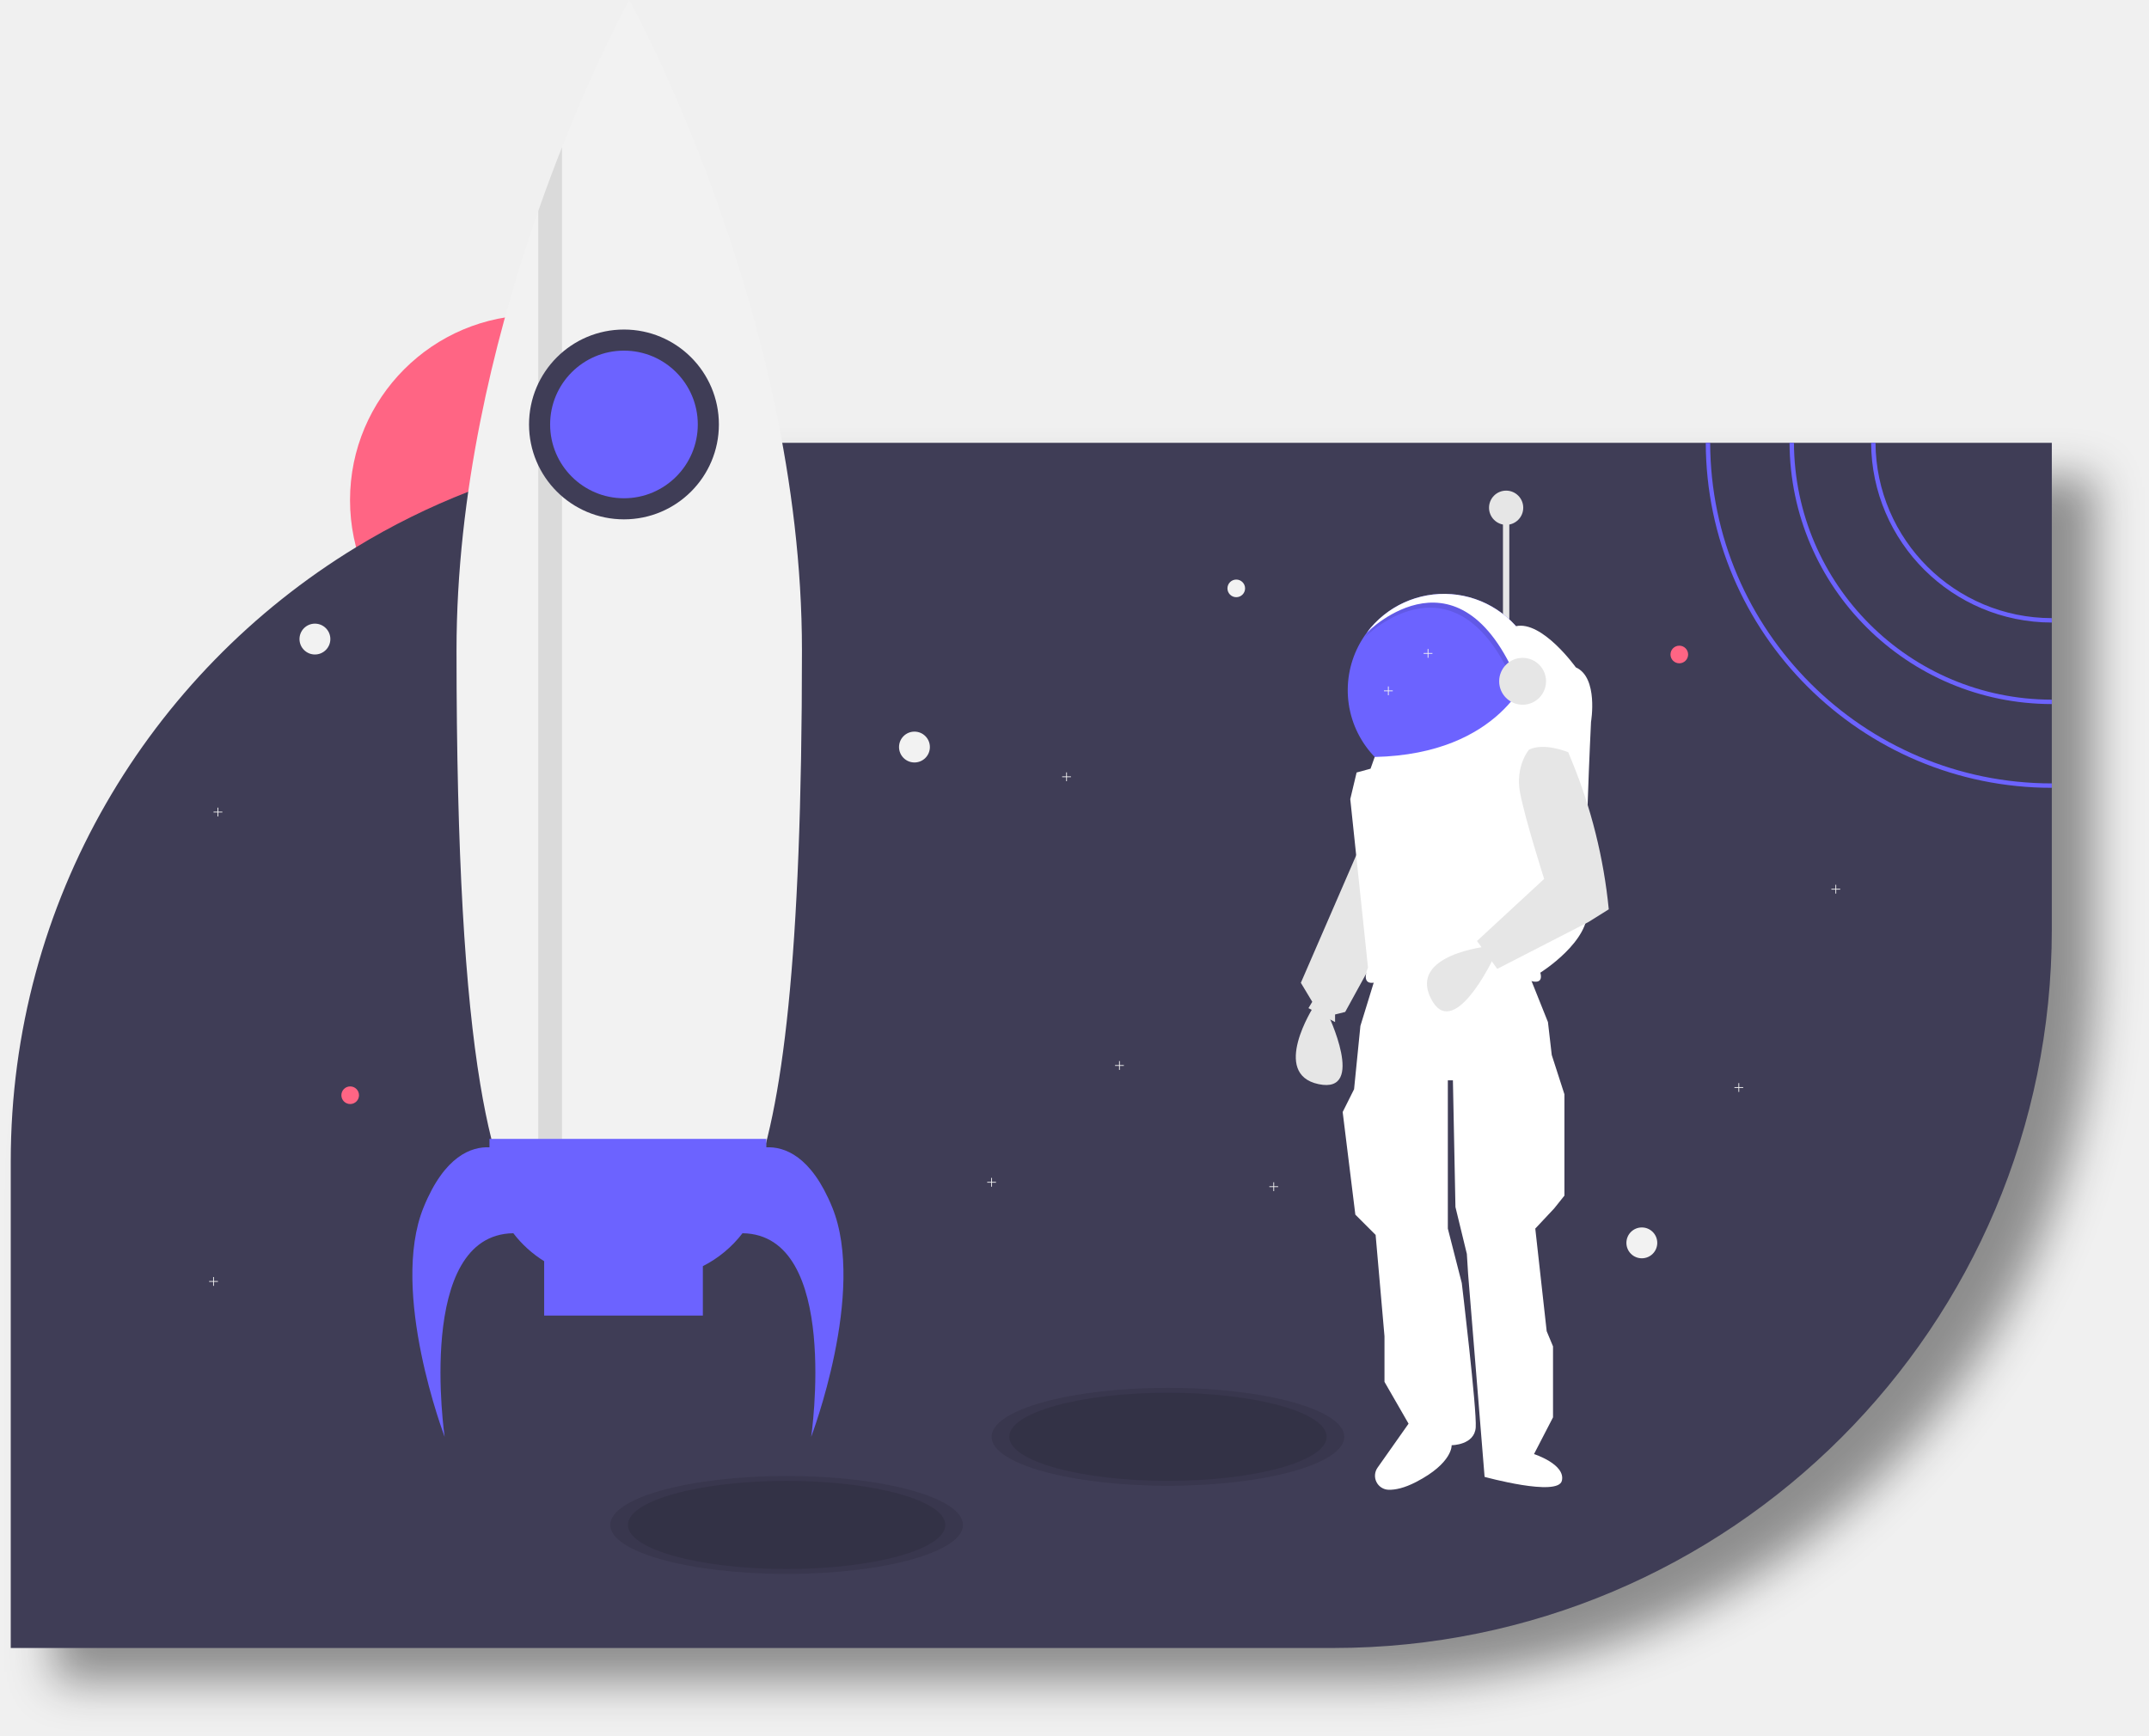
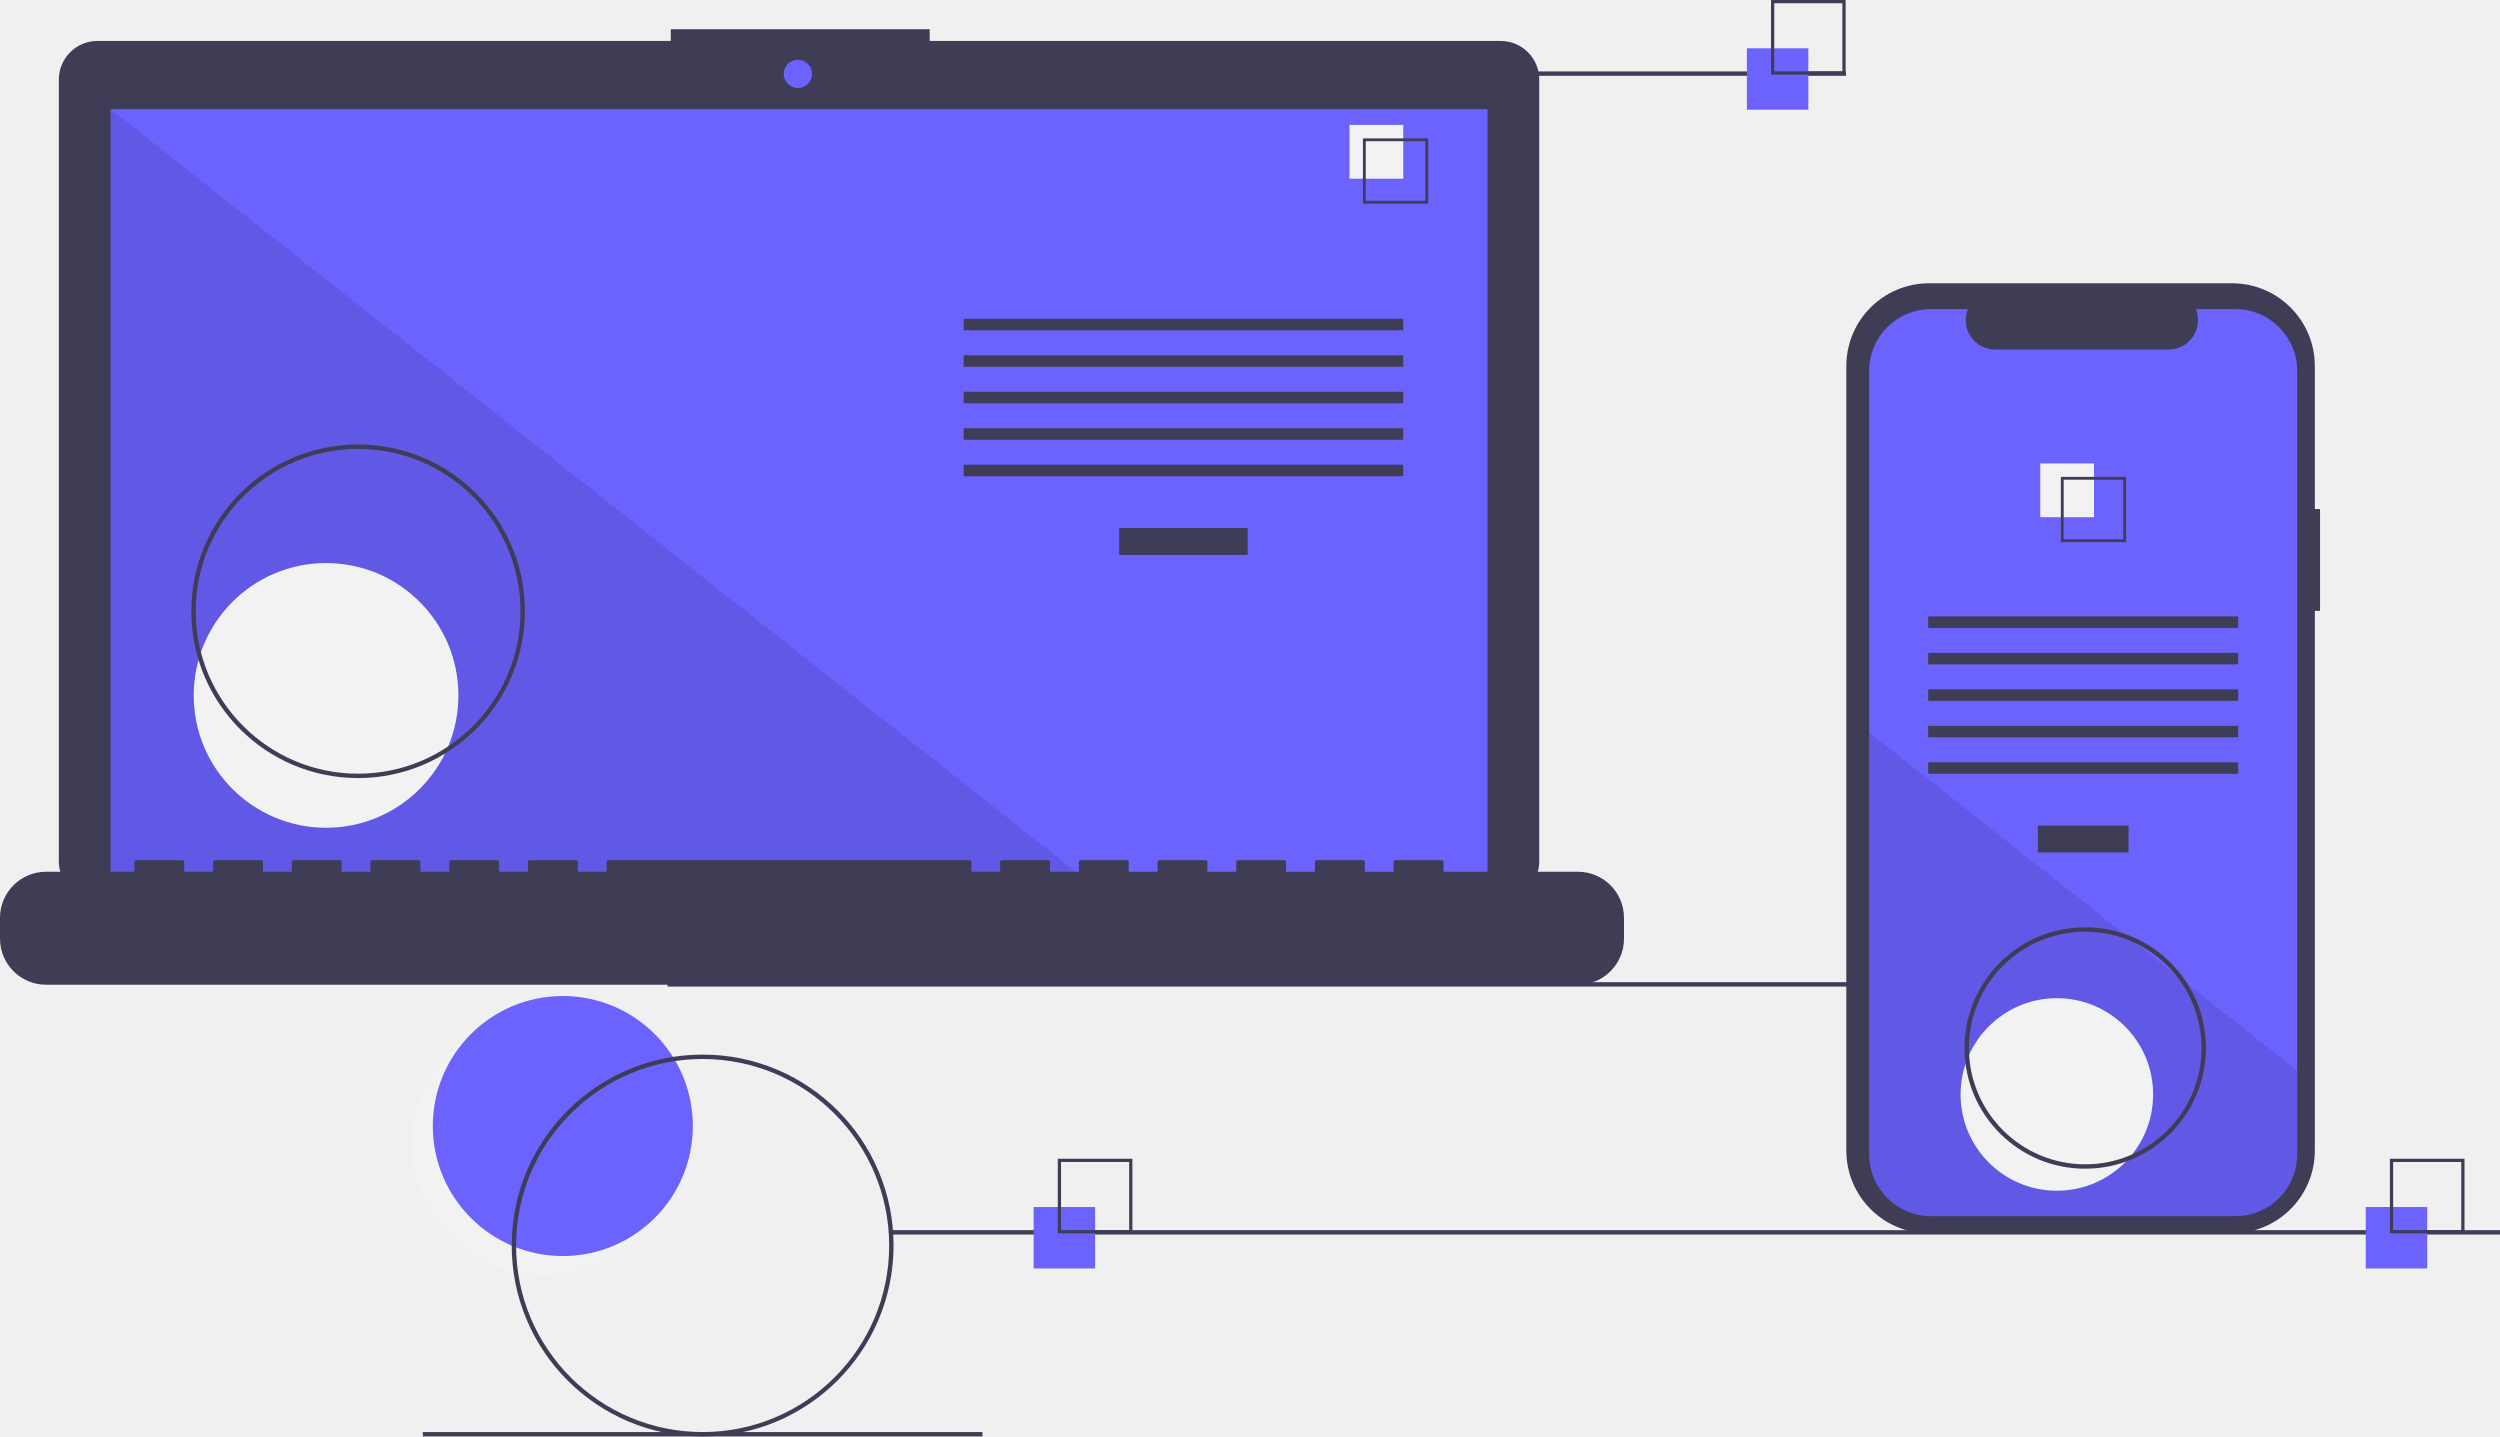
- <svg xmlns="http://www.w3.org/2000/svg" version="1.1" viewBox="0 0 974.971 787.761" height="787.761" width="974.971" data-name="Layer 1" id="e4da07c6-3f45-486e-a553-879e7f222c67">
-   <defs id="defs107">
-     <filter height="1.09" y="-0.045" width="1.053" x="-0.026" id="filter961" style="color-interpolation-filters:sRGB">
-       <feGaussianBlur id="feGaussianBlur963" stdDeviation="10.202" />
-     </filter>
-   </defs>
-   <path style="opacity:0.414;fill:#000000;filter:url(#filter961)" d="m 950.485,216.396 v 220.88 a 325.991,325.991 0 0 1 -326,326 H 24.485 v -220.88 c 0,-118.03 62.73,-221.42 156.68,-278.63 a 323.577,323.577 0 0 1 50.88,-25.18 320.09,320.09 0 0 1 31.76,-10.53 c 0.21,-0.07 0.43,-0.13 0.64,-0.18 q 4.77,-1.305 9.6,-2.46 c 0.18,-0.05 0.35,-0.09 0.53,-0.13 a 326.116,326.116 0 0 1 60.47,-8.53 c 2.41,-0.11 4.82,-0.2 7.25,-0.25 0.87,-0.03 1.75,-0.05 2.64,-0.05 q 2.76,-0.06 5.55,-0.06 z" fill="#3f3d56" id="path136" />
-   <circle id="circle4" fill="#ff6584" r="83.979" cy="226.936" cx="242.782" />
-   <path id="path6" fill="#3f3d56" d="m 930.877,200.96 v 220.88 a 325.991,325.991 0 0 1 -326,326 H 4.877 v -220.88 c 0,-118.03 62.73,-221.42 156.68,-278.63 a 323.577,323.577 0 0 1 50.88,-25.18 320.09,320.09 0 0 1 31.76,-10.53 c 0.21,-0.07 0.43,-0.13 0.64,-0.18 q 4.77,-1.305 9.6,-2.46 c 0.18,-0.05 0.35,-0.09 0.53,-0.13 a 326.116,326.116 0 0 1 60.47,-8.53 c 2.41,-0.11 4.82,-0.2 7.25,-0.25 0.87,-0.03 1.75,-0.05 2.64,-0.05 q 2.76,-0.06 5.55,-0.06 z" />
-   <g transform="translate(4.876609,3e-5)" id="g12" opacity="0.1">
-     <ellipse id="ellipse10" ry="22.222" rx="80" cy="692" cx="352" />
-   </g>
-   <g transform="translate(4.876609,3e-5)" id="g16" opacity="0.1">
-     <ellipse id="ellipse14" ry="22.222" rx="80" cy="652" cx="525" />
-   </g>
-   <g transform="translate(4.876609,3e-5)" id="g20" opacity="0.1">
-     <ellipse id="ellipse18" ry="20" rx="72" cy="692" cx="352" />
-   </g>
-   <g transform="translate(4.876609,3e-5)" id="g24" opacity="0.1">
-     <ellipse id="ellipse22" ry="20" rx="72" cy="652" cx="525" />
-   </g>
-   <circle id="circle26" fill="#f2f2f2" r="7" cy="290" cx="142.877" />
-   <circle id="circle28" fill="#f2f2f2" r="7" cy="564" cx="744.877" />
-   <circle id="circle30" fill="#f2f2f2" r="7" cy="339" cx="414.877" />
-   <circle id="circle32" fill="#ff6584" r="4" cy="297" cx="761.877" />
-   <circle id="circle34" fill="#ff6584" r="4" cy="497" cx="158.877" />
-   <polygon transform="translate(4.876609,3e-5)" id="polygon36" fill="#f2f2f2" points="92.178,579.5 91.822,579.5 91.822,581.322 90,581.322 90,581.678 91.822,581.678 91.822,583.5 92.178,583.5 92.178,581.678 94,581.678 94,581.322 92.178,581.322 " />
-   <polygon transform="translate(4.876609,3e-5)" id="polygon38" fill="#f2f2f2" points="677.178,431.5 676.822,431.5 676.822,433.322 675,433.322 675,433.678 676.822,433.678 676.822,435.5 677.178,435.5 677.178,433.678 679,433.678 679,433.322 677.178,433.322 " />
-   <polygon transform="translate(4.876609,3e-5)" id="polygon40" fill="#f2f2f2" points="828.178,401.5 827.822,401.5 827.822,403.322 826,403.322 826,403.678 827.822,403.678 827.822,405.5 828.178,405.5 828.178,403.678 830,403.678 830,403.322 828.178,403.322 " />
-   <polygon transform="translate(4.876609,3e-5)" id="polygon42" fill="#f2f2f2" points="503.178,481.5 502.822,481.5 502.822,483.322 501,483.322 501,483.678 502.822,483.678 502.822,485.5 503.178,485.5 503.178,483.678 505,483.678 505,483.322 503.178,483.322 " />
-   <polygon transform="translate(4.876609,3e-5)" id="polygon44" fill="#f2f2f2" points="784.178,491.5 783.822,491.5 783.822,493.322 782,493.322 782,493.678 783.822,493.678 783.822,495.5 784.178,495.5 784.178,493.678 786,493.678 786,493.322 784.178,493.322 " />
-   <polygon transform="translate(4.876609,3e-5)" id="polygon46" fill="#f2f2f2" points="445.178,534.5 444.822,534.5 444.822,536.322 443,536.322 443,536.678 444.822,536.678 444.822,538.5 445.178,538.5 445.178,536.678 447,536.678 447,536.322 445.178,536.322 " />
-   <polygon transform="translate(4.876609,3e-5)" id="polygon48" fill="#f2f2f2" points="573.178,536.5 572.822,536.5 572.822,538.322 571,538.322 571,538.678 572.822,538.678 572.822,540.5 573.178,540.5 573.178,538.678 575,538.678 575,538.322 573.178,538.322 " />
-   <polygon transform="translate(4.876609,3e-5)" id="polygon50" fill="#f2f2f2" points="94.178,366.5 93.822,366.5 93.822,368.322 92,368.322 92,368.678 93.822,368.678 93.822,370.5 94.178,370.5 94.178,368.678 96,368.678 96,368.322 94.178,368.322 " />
-   <rect id="rect52" fill="#e6e6e6" height="58.063" width="2.874" y="230.689" x="681.874" />
-   <polygon transform="translate(4.876609,3e-5)" id="polygon54" fill="#e6e6e6" points="590.477,454.607 588.752,457.481 600.825,463.805 600.825,460.356 605.424,459.206 624.97,423.563 611.748,385.046 585.303,445.984 " />
-   <path id="path56" fill="#e6e6e6" d="m 595.928,456.907 c 0,0 -19.546,30.469 2.3,35.068 21.846,4.599 4.024,-32.194 4.024,-32.194 z" />
-   <path id="path58" fill="#ffffff" d="m 624.098,443.109 -6.899,22.421 -2.874,28.744 -5.174,10.348 5.749,46.566 9.198,9.198 4.024,45.991 v 20.696 l 10.923,18.971 -14.066,19.964 a 6.361,6.361 0 0 0 4.99,10.031 c 3.105,0.082 7.199,-0.796 12.525,-3.55 16.672,-8.623 16.097,-16.672 16.097,-16.672 0,0 10.348,0 10.923,-8.048 0.575,-8.048 -6.324,-65.537 -6.324,-65.537 l -6.324,-24.72 v -67.262 h 2.3 l 1.15,57.489 5.174,21.271 0.575,9.198 7.474,91.982 c 0,0 33.343,9.198 35.068,1.725 1.725,-7.474 -12.647,-12.073 -12.647,-12.073 l 8.623,-16.672 v -32.194 l -2.874,-6.899 -5.174,-46.566 8.623,-9.198 4.599,-5.749 v -45.991 l -5.749,-17.821 -1.725,-14.947 -9.198,-22.995 c 0,0 -41.967,-13.797 -68.986,2.3 z" />
-   <path id="path60" fill="#6c63ff" d="m 698.833,313.185 a 43.691,43.691 0 1 1 -78.759,-26.06 l 0.011,-0.011 a 43.687,43.687 0 0 1 78.748,26.071 z" />
-   <g transform="translate(4.876609,3e-5)" id="g64" opacity="0.1">
-     <path id="path62" transform="translate(-137,-75.5)" d="m 824.747,370.571 -3.564,20.414 c -26.784,-69.527 -69.389,-26.818 -70.124,-26.071 a 43.691,43.691 0 0 1 73.689,5.657 z" />
-   </g>
-   <path id="path66" fill="#ffffff" d="m 693.774,292.771 -3.564,20.414 c -26.784,-69.527 -69.389,-26.818 -70.124,-26.071 a 43.691,43.691 0 0 1 73.689,5.657 z" />
-   <path id="path68" fill="#ffffff" d="m 687.784,284.153 5.989,20.79 c 0,0 -12.433,37.263 -70.086,38.562 l -1.89,5.323 -6.324,1.725 -2.874,12.073 8.048,76.46 c 0,0 -3.449,7.474 2.3,6.899 0,0 37.942,-12.647 70.711,-1.15 0,0 6.899,2.874 5.174,-3.449 0,0 22.995,-14.372 21.271,-29.319 -1.725,-14.947 1.725,-84.508 1.725,-84.508 0,0 3.449,-20.121 -6.899,-24.72 -6e-5,-4e-5 -15.198,-21.273 -27.145,-18.685 z" />
-   <path id="path70" fill="#e6e6e6" d="m 675.181,429.418 c 0,0 -36.018,3.617 -26.048,23.591 9.97,19.974 27.725,-16.851 27.725,-16.851 z" />
-   <path id="path72" fill="#e6e6e6" d="m 693.659,340.205 c 0,0 -6.324,7.474 -4.024,19.546 2.3,12.073 10.923,39.092 10.923,39.092 l -30.469,28.169 9.198,12.648 41.392,-21.271 9.198,-5.749 v 0 a 238.507,238.507 0 0 0 -16.892,-67.64 l -1.504,-3.645 c 0,0 -10.923,-4.599 -17.821,-1.15 z" />
-   <circle id="circle74" fill="#e6e6e6" r="10.635" cy="309.161" cx="690.784" />
-   <circle id="circle76" fill="#e6e6e6" r="7.761" cy="230.402" cx="683.311" />
-   <polygon transform="translate(4.876609,3e-5)" id="polygon78" fill="#f2f2f2" points="479.178,350.5 478.822,350.5 478.822,352.322 477,352.322 477,352.678 478.822,352.678 478.822,354.5 479.178,354.5 479.178,352.678 481,352.678 481,352.322 479.178,352.322 " />
-   <polygon transform="translate(4.876609,3e-5)" id="polygon80" fill="#f2f2f2" points="643.178,294.5 642.822,294.5 642.822,296.322 641,296.322 641,296.678 642.822,296.678 642.822,298.5 643.178,298.5 643.178,296.678 645,296.678 645,296.322 643.178,296.322 " />
-   <polygon transform="translate(4.876609,3e-5)" id="polygon82" fill="#f2f2f2" points="625.178,311.5 624.822,311.5 624.822,313.322 623,313.322 623,313.678 624.822,313.678 624.822,315.5 625.178,315.5 625.178,313.678 627,313.678 627,313.322 625.178,313.322 " />
-   <circle id="circle84" fill="#f2f2f2" r="4" cy="267" cx="560.877" />
-   <path id="path86" fill="#f2f2f2" d="m 363.834,295.195 c 0,279.044 -35.088,279.044 -78.36,279.044 -22.371,0 -42.554,0 -56.826,-38.546 -4.103,-11.078 -7.728,-25.362 -10.767,-43.75 -6.843,-41.333 -10.767,-103.447 -10.767,-196.748 0,-35.878 4.247,-71.05 10.767,-103.901 3.134,-15.815 6.795,-31.081 10.767,-45.64 4.857,-17.825 10.181,-34.586 15.552,-49.923 3.601,-10.312 7.238,-19.991 10.767,-28.927 C 271.274,25.554 285.475,0 285.475,0 c 0,0 78.36,141.083 78.36,295.195 z" />
-   <g transform="translate(4.876609,3e-5)" id="g90" opacity="0.1">
-     <path id="path88" transform="translate(-137,-75.5)" d="m 387.092,142.303 v 486.5 h -10.767 V 171.23 c 3.601,-10.312 7.238,-19.991 10.767,-28.927 z" />
-   </g>
-   <circle id="circle92" fill="#3f3d56" r="43.068" cy="192.609" cx="283.082" />
-   <path id="path94" fill="#6c63ff" d="m 377.592,547.919 c -9.576,-23.572 -21.871,-27.638 -29.908,-27.285 v -3.82 H 222.069 v 3.82 c -8.037,-0.354 -20.332,3.713 -29.908,27.285 -15.552,38.283 9.571,104.081 9.571,104.081 0,0 -13.426,-91.767 31.158,-92.371 a 52.762,52.762 0 0 0 13.987,12.69 v 24.681 h 72 v -22.434 a 52.707,52.707 0 0 0 17.987,-14.937 c 44.584,0.604 31.158,92.371 31.158,92.371 0,0 25.123,-65.798 9.571,-104.081 z" />
-   <circle id="circle96" fill="#6c63ff" r="33.497" cy="192.609" cx="283.082" />
-   <path id="path98" fill="#6c63ff" d="m 850.887,200.96 h -2 a 82.085,82.085 0 0 0 81.99,81.54 v -2 a 80.079,80.079 0 0 1 -79.99,-79.54 z" />
-   <path id="path100" fill="#6c63ff" d="m 813.887,200.96 h -2 a 119.115,119.115 0 0 0 118.99,118.54 v -2 a 117.122,117.122 0 0 1 -116.99,-116.54 z" />
-   <path id="path102" fill="#6c63ff" d="m 775.877,200.96 h -2 c 0.25,86.36 70.58,156.54 157,156.54 v -2 c -85.32,0 -154.75,-69.28 -155,-154.54 z" />
+ <svg xmlns="http://www.w3.org/2000/svg" id="b6117b06-2b45-45bc-b789-4a82ab6612dd" data-name="Layer 1" width="1139.171" height="654.543" viewBox="0 0 1139.171 654.543">
+   <circle cx="246.827" cy="521.765" r="59.243" fill="#f2f2f2" />
+   <circle cx="256.46" cy="513.095" r="59.243" fill="#6c63ff" />
+   <rect x="304.171" y="447.543" width="733" height="2" fill="#3f3d56" />
+   <path d="M714.207,141.381H454.038v-5.362h-117.971v5.362H74.825a17.599,17.599,0,0,0-17.599,17.599V515.231a17.599,17.599,0,0,0,17.599,17.599H714.207a17.599,17.599,0,0,0,17.599-17.599V158.979A17.599,17.599,0,0,0,714.207,141.381Z" transform="translate(-30.41456 -122.7284)" fill="#3f3d56" />
+   <rect x="50.406" y="49.754" width="627.391" height="353.913" fill="#6c63ff" />
+   <circle cx="363.565" cy="33.667" r="6.435" fill="#6c63ff" />
+   <polygon points="498.374 403.667 50.406 403.667 50.406 49.754 498.374 403.667" opacity="0.1" />
+   <circle cx="148.574" cy="316.876" r="60.307" fill="#f2f2f2" />
+   <rect x="509.953" y="240.622" width="58.605" height="12.246" fill="#3f3d56" />
+   <rect x="439.102" y="145.279" width="200.307" height="5.248" fill="#3f3d56" />
+   <rect x="439.102" y="161.898" width="200.307" height="5.248" fill="#3f3d56" />
+   <rect x="439.102" y="178.518" width="200.307" height="5.248" fill="#3f3d56" />
+   <rect x="439.102" y="195.137" width="200.307" height="5.248" fill="#3f3d56" />
+   <rect x="439.102" y="211.756" width="200.307" height="5.248" fill="#3f3d56" />
+   <rect x="614.917" y="56.934" width="24.492" height="24.492" fill="#f2f2f2" />
+   <path d="M681.195,215.525h-29.74v-29.74h29.74Zm-28.447-1.293h27.154V187.078H652.748Z" transform="translate(-30.41456 -122.7284)" fill="#3f3d56" />
+   <path d="M749.422,519.96H688.192v-4.412a.875.875,0,0,0-.875-.875h-20.993a.875.875,0,0,0-.875.875v4.412H652.329v-4.412a.875.875,0,0,0-.875-.875H630.462a.875.875,0,0,0-.875.875v4.412H616.467v-4.412a.875.875,0,0,0-.875-.875H594.599a.875.875,0,0,0-.875.875v4.412H580.604v-4.412a.875.875,0,0,0-.875-.875H558.736a.875.875,0,0,0-.875.875v4.412H544.741v-4.412a.875.875,0,0,0-.875-.875H522.873a.875.875,0,0,0-.875.875v4.412H508.878v-4.412a.875.875,0,0,0-.875-.875h-20.993a.875.875,0,0,0-.875.875v4.412H473.015v-4.412a.875.875,0,0,0-.875-.875H307.696a.875.875,0,0,0-.875.875v4.412H293.701v-4.412a.875.875,0,0,0-.875-.875H271.833a.875.875,0,0,0-.875.875v4.412H257.838v-4.412a.875.875,0,0,0-.875-.875h-20.993a.875.875,0,0,0-.875.875v4.412H221.975v-4.412a.875.875,0,0,0-.875-.875H200.107a.875.875,0,0,0-.875.875v4.412H186.112v-4.412a.875.875,0,0,0-.875-.875H164.244a.875.875,0,0,0-.875.875v4.412H150.249v-4.412a.875.875,0,0,0-.875-.875H128.381a.875.875,0,0,0-.875.875v4.412H114.386v-4.412a.875.875,0,0,0-.875-.875H92.519a.875.875,0,0,0-.875.875v4.412H51.407a20.993,20.993,0,0,0-20.993,20.993v9.492A20.993,20.993,0,0,0,51.407,571.438H749.422a20.993,20.993,0,0,0,20.993-20.993v-9.492A20.993,20.993,0,0,0,749.422,519.96Z" transform="translate(-30.41456 -122.7284)" fill="#3f3d56" />
+   <path d="M193.586,477.272a76,76,0,1,1,76-76A76.086,76.086,0,0,1,193.586,477.272Zm0-150a74,74,0,1,0,74,74A74.084,74.084,0,0,0,193.586,327.272Z" transform="translate(-30.41456 -122.7284)" fill="#3f3d56" />
+   <rect x="586.171" y="32.543" width="255" height="2" fill="#3f3d56" />
+   <rect x="406.171" y="560.543" width="733" height="2" fill="#3f3d56" />
+   <rect x="192.672" y="652.543" width="255" height="2" fill="#3f3d56" />
+   <rect x="471" y="550" width="28" height="28" fill="#6c63ff" />
+   <path d="M546.415,684.728h-34v-34h34Zm-32.522-1.478H544.936V652.207H513.893Z" transform="translate(-30.41456 -122.7284)" fill="#3f3d56" />
+   <rect x="796" y="22" width="28" height="28" fill="#6c63ff" />
+   <path d="M871.415,156.728h-34v-34h34Zm-32.522-1.478H869.936V124.207H838.893Z" transform="translate(-30.41456 -122.7284)" fill="#3f3d56" />
+   <rect x="1078" y="550" width="28" height="28" fill="#6c63ff" />
+   <path d="M1153.415,684.728h-34v-34h34Zm-32.522-1.478h31.043V652.207h-31.043Z" transform="translate(-30.41456 -122.7284)" fill="#3f3d56" />
+   <path d="M1087.586,354.687h-2.379V289.525a37.714,37.714,0,0,0-37.714-37.714H909.44A37.714,37.714,0,0,0,871.726,289.525V647.006A37.714,37.714,0,0,0,909.44,684.72h138.053a37.714,37.714,0,0,0,37.714-37.714V401.07h2.379Z" transform="translate(-30.41456 -122.7284)" fill="#3f3d56" />
+   <path d="M1077.176,291.742v356.96a28.165,28.165,0,0,1-28.16,28.17H910.296a28.165,28.165,0,0,1-28.16-28.17v-356.96a28.163,28.163,0,0,1,28.16-28.16h16.83a13.379,13.379,0,0,0,12.39,18.43h79.09a13.379,13.379,0,0,0,12.39-18.43h18.02A28.163,28.163,0,0,1,1077.176,291.742Z" transform="translate(-30.41456 -122.7284)" fill="#6c63ff" />
+   <rect x="928.58" y="376.218" width="41.324" height="12.246" fill="#3f3d56" />
+   <rect x="878.621" y="280.875" width="141.24" height="5.248" fill="#3f3d56" />
+   <rect x="878.621" y="297.494" width="141.24" height="5.248" fill="#3f3d56" />
+   <rect x="878.621" y="314.114" width="141.24" height="5.248" fill="#3f3d56" />
+   <rect x="878.621" y="330.733" width="141.24" height="5.248" fill="#3f3d56" />
+   <rect x="878.621" y="347.352" width="141.24" height="5.248" fill="#3f3d56" />
+   <rect x="929.684" y="211.179" width="24.492" height="24.492" fill="#f2f2f2" />
+   <path d="M969.474,340.032v29.74h29.74v-29.74Zm28.45,28.45h-27.16v-27.16h27.16Z" transform="translate(-30.41456 -122.7284)" fill="#3f3d56" />
+   <path d="M1077.176,610.582v38.12a28.165,28.165,0,0,1-28.16,28.17H910.296a28.165,28.165,0,0,1-28.16-28.17v-192.21l116.87,92.33,2,1.58,21.74,17.17,2.03,1.61Z" transform="translate(-30.41456 -122.7284)" opacity="0.1" />
+   <circle cx="937.241" cy="498.707" r="43.868" fill="#f2f2f2" />
+   <path d="M350.586,777.272a87,87,0,1,1,87-87A87.099,87.099,0,0,1,350.586,777.272Zm0-172a85,85,0,1,0,85,85A85.096,85.096,0,0,0,350.586,605.272Z" transform="translate(-30.41456 -122.7284)" fill="#3f3d56" />
+   <path d="M980.586,655.272a55,55,0,1,1,55-55A55.062,55.062,0,0,1,980.586,655.272Zm0-108a53,53,0,1,0,53,53A53.06,53.06,0,0,0,980.586,547.272Z" transform="translate(-30.41456 -122.7284)" fill="#3f3d56" />
</svg>
